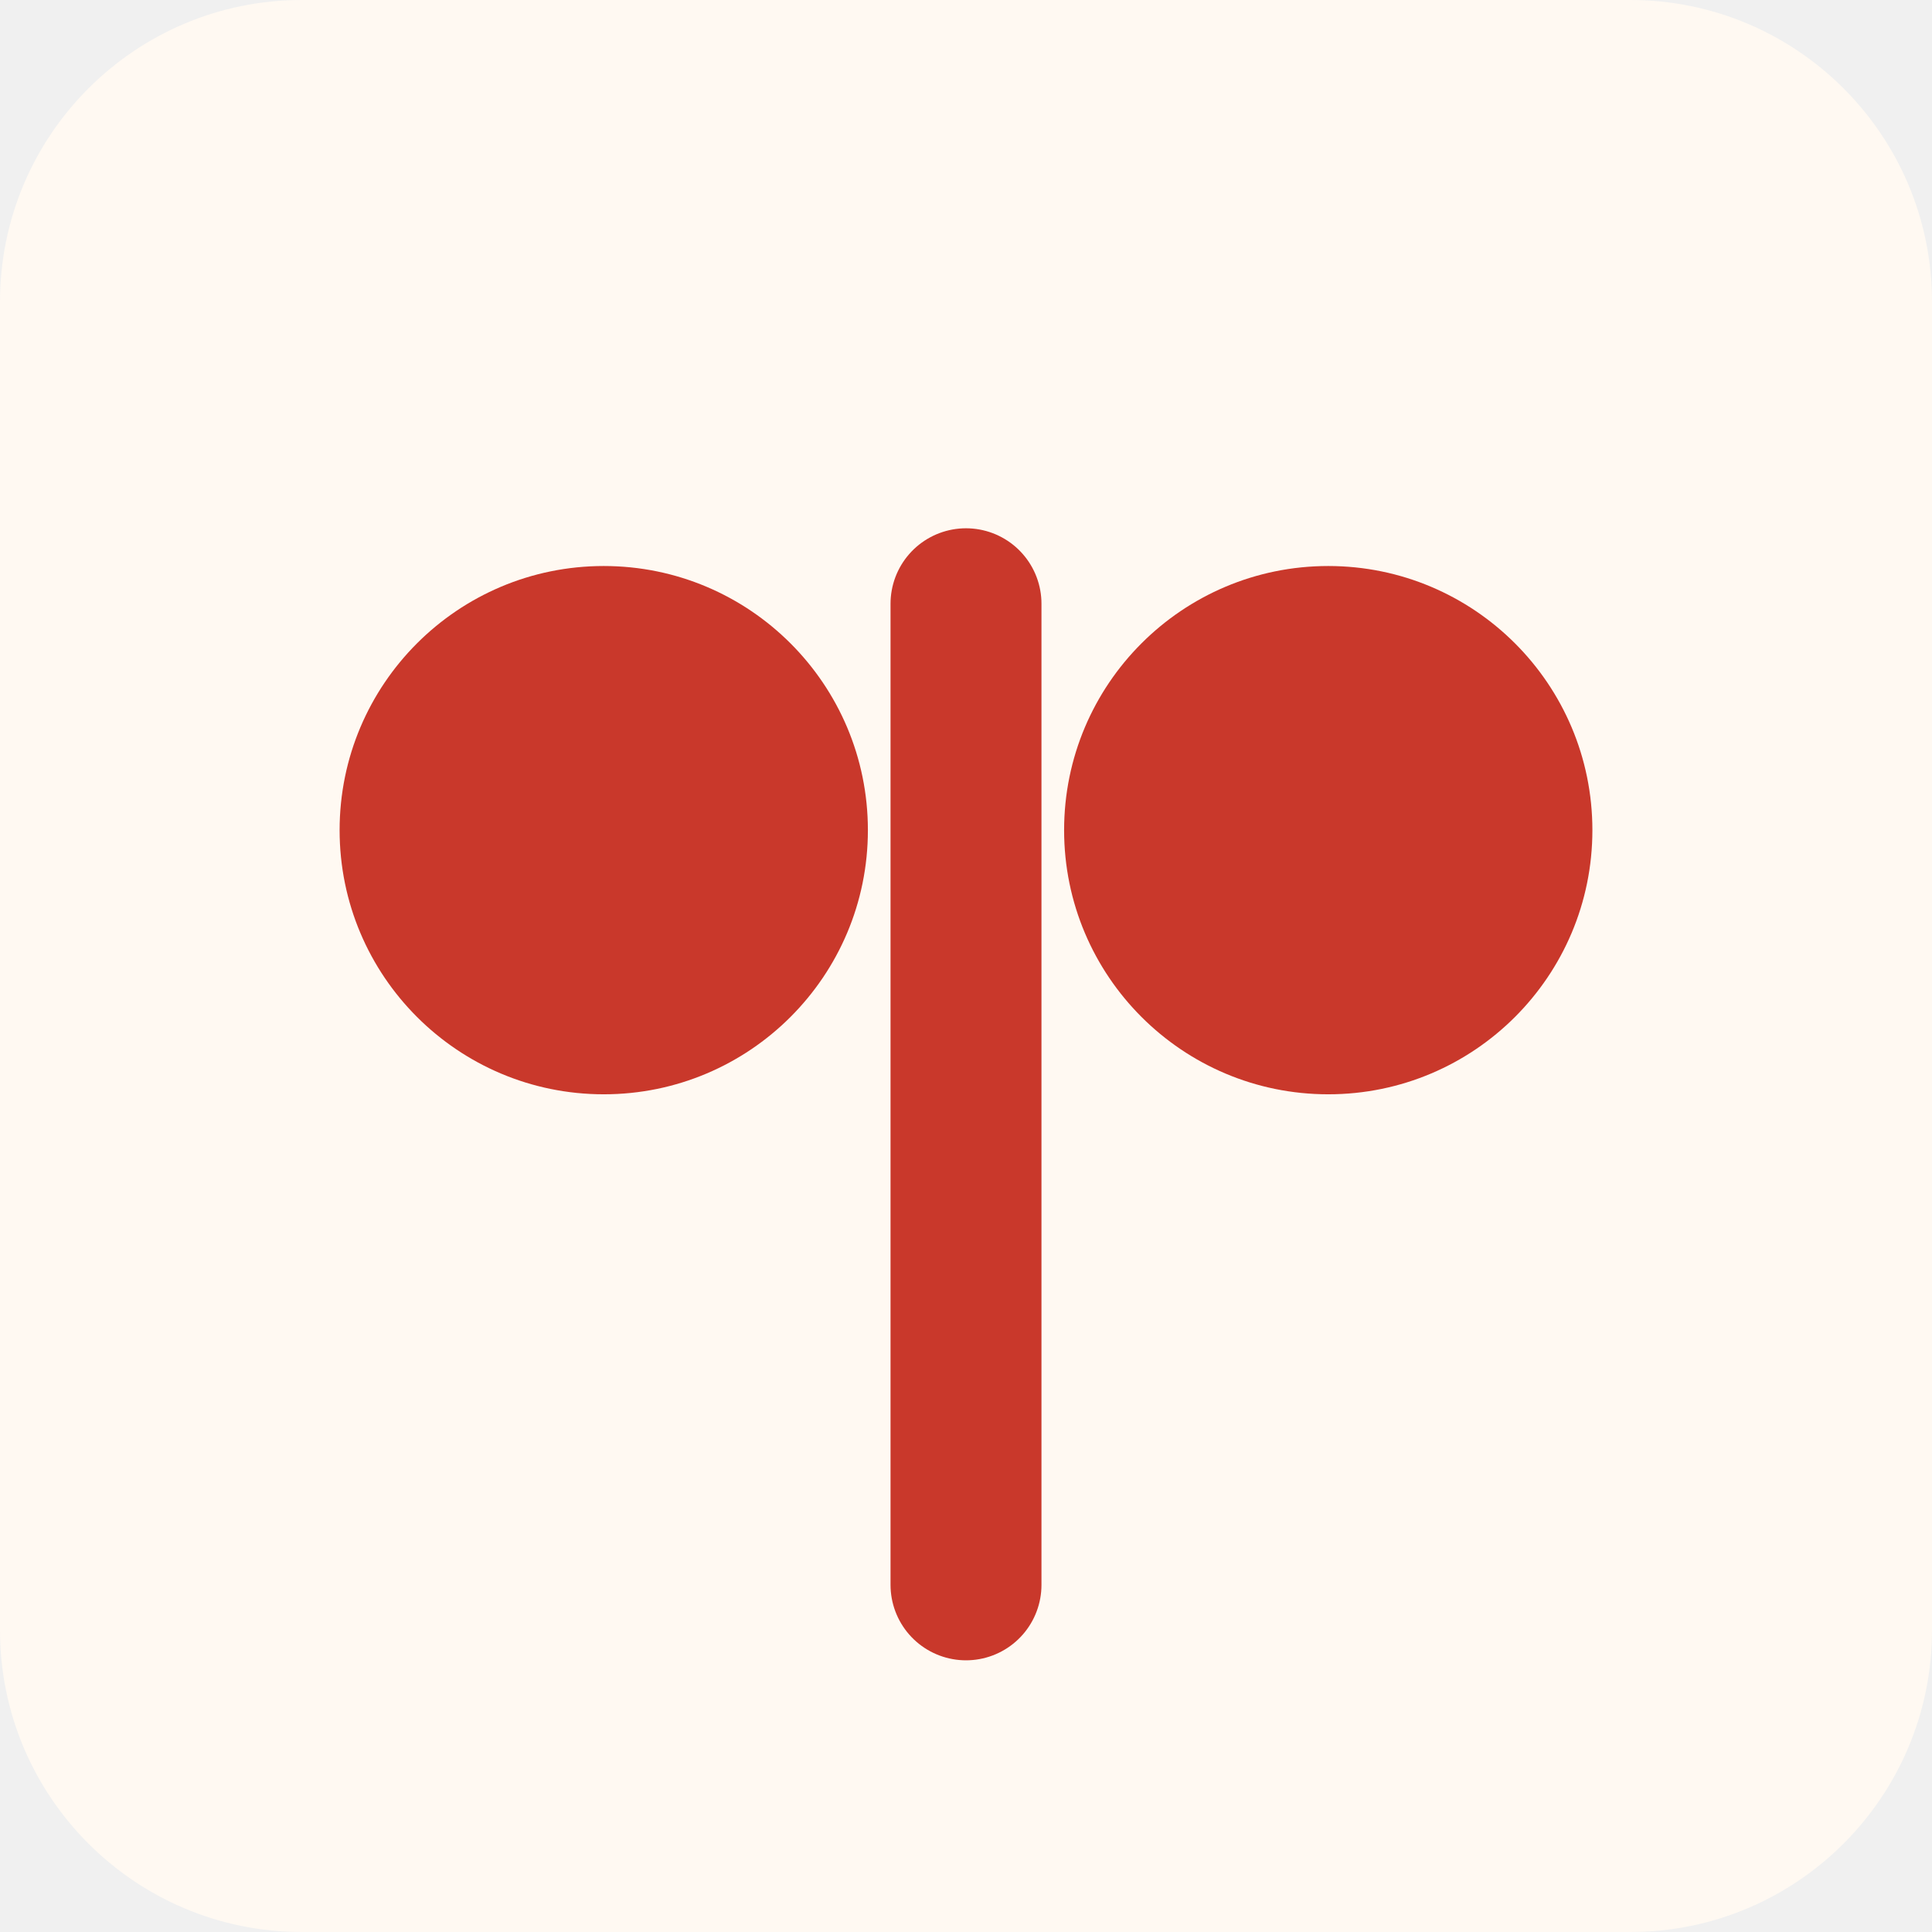
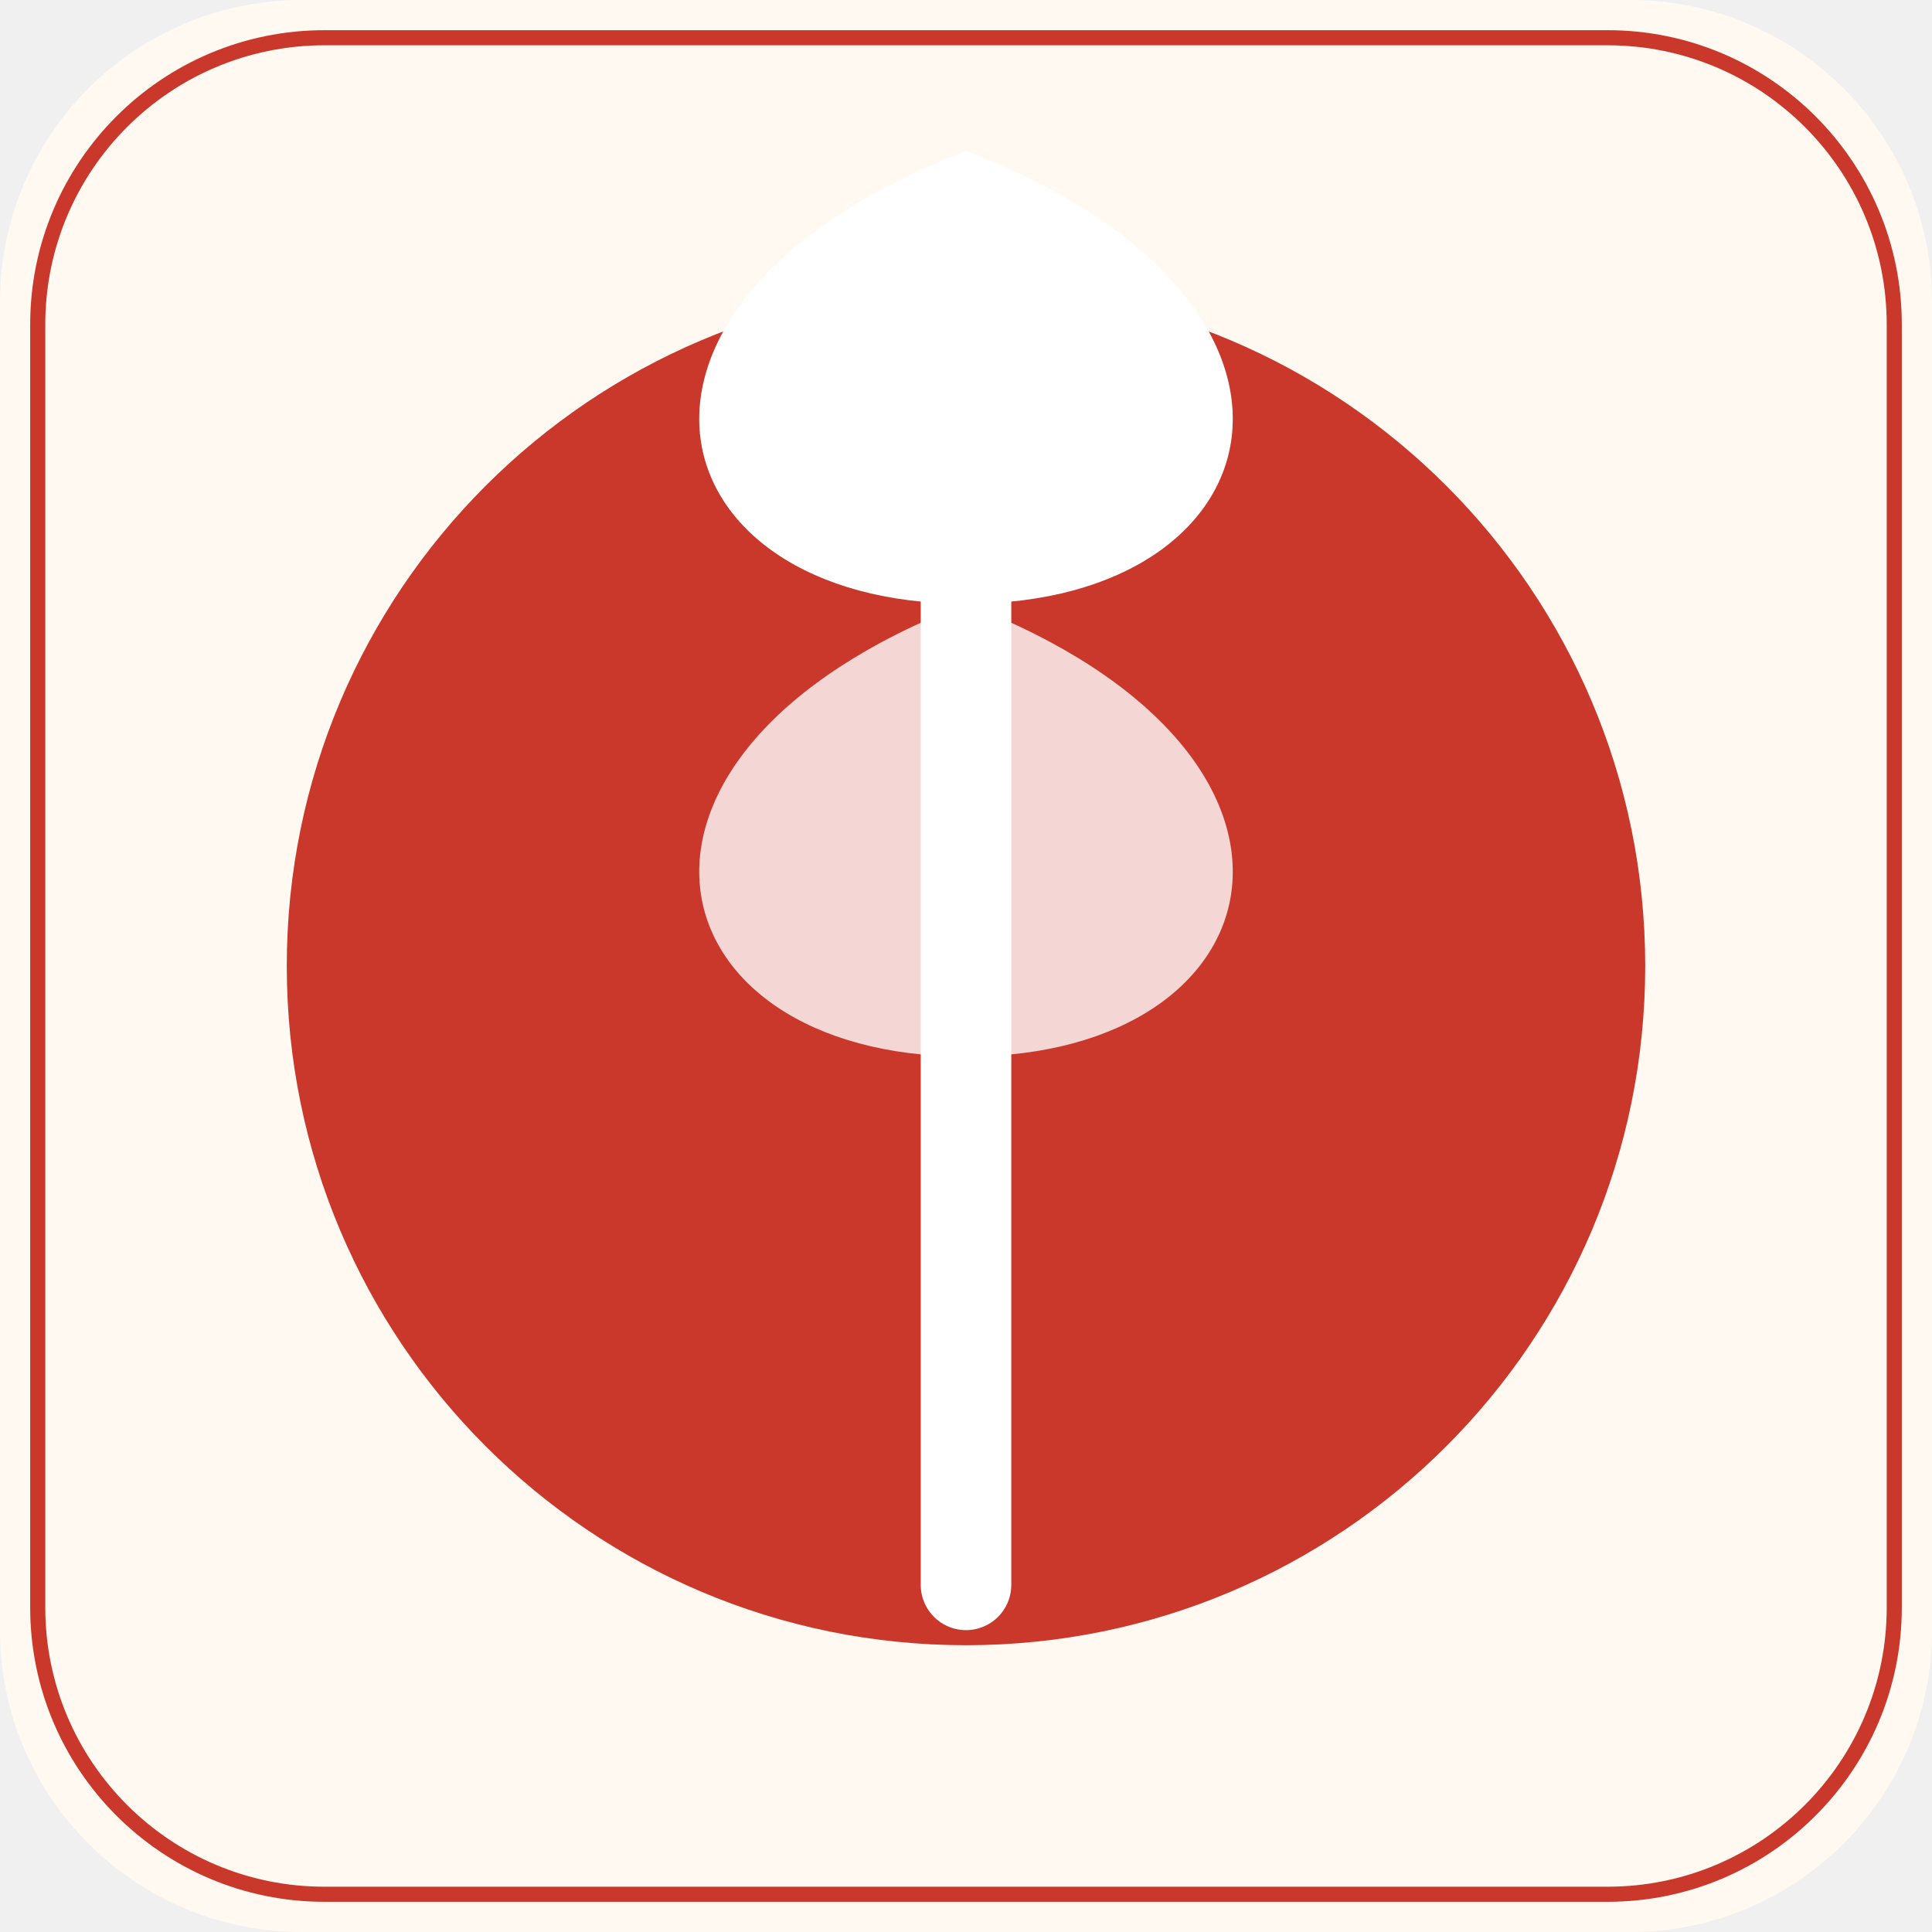
<svg xmlns="http://www.w3.org/2000/svg" width="256" height="256" viewBox="0 0 256 256">
  <rect width="256" height="256" rx="40" fill="#FFF9F2" />
-   <path d="M128,210 L128,80" stroke="#C9382B" stroke-width="20" stroke-linecap="round" />
-   <circle cx="80" cy="110" r="35" fill="#C9382B" />
-   <circle cx="176" cy="110" r="35" fill="#C9382B" />
+   <rect width="246" height="246" x="5" y="5" rx="38" fill="none" stroke="#C9382B" stroke-width="2" />
+   <circle cx="128" cy="128" r="90" fill="#C9382B" />
+   <path d="M128,210 L128,50" stroke="white" stroke-width="12" stroke-linecap="round" />
+   <path d="M128,80 C170,80 180,40 128,20 C76,40 86,80 128,80 Z" fill="white" />
+   <path d="M128,140 C170,140 180,100 128,80 C76,100 86,140 128,140 Z" fill="white" opacity="0.8" />
</svg>
